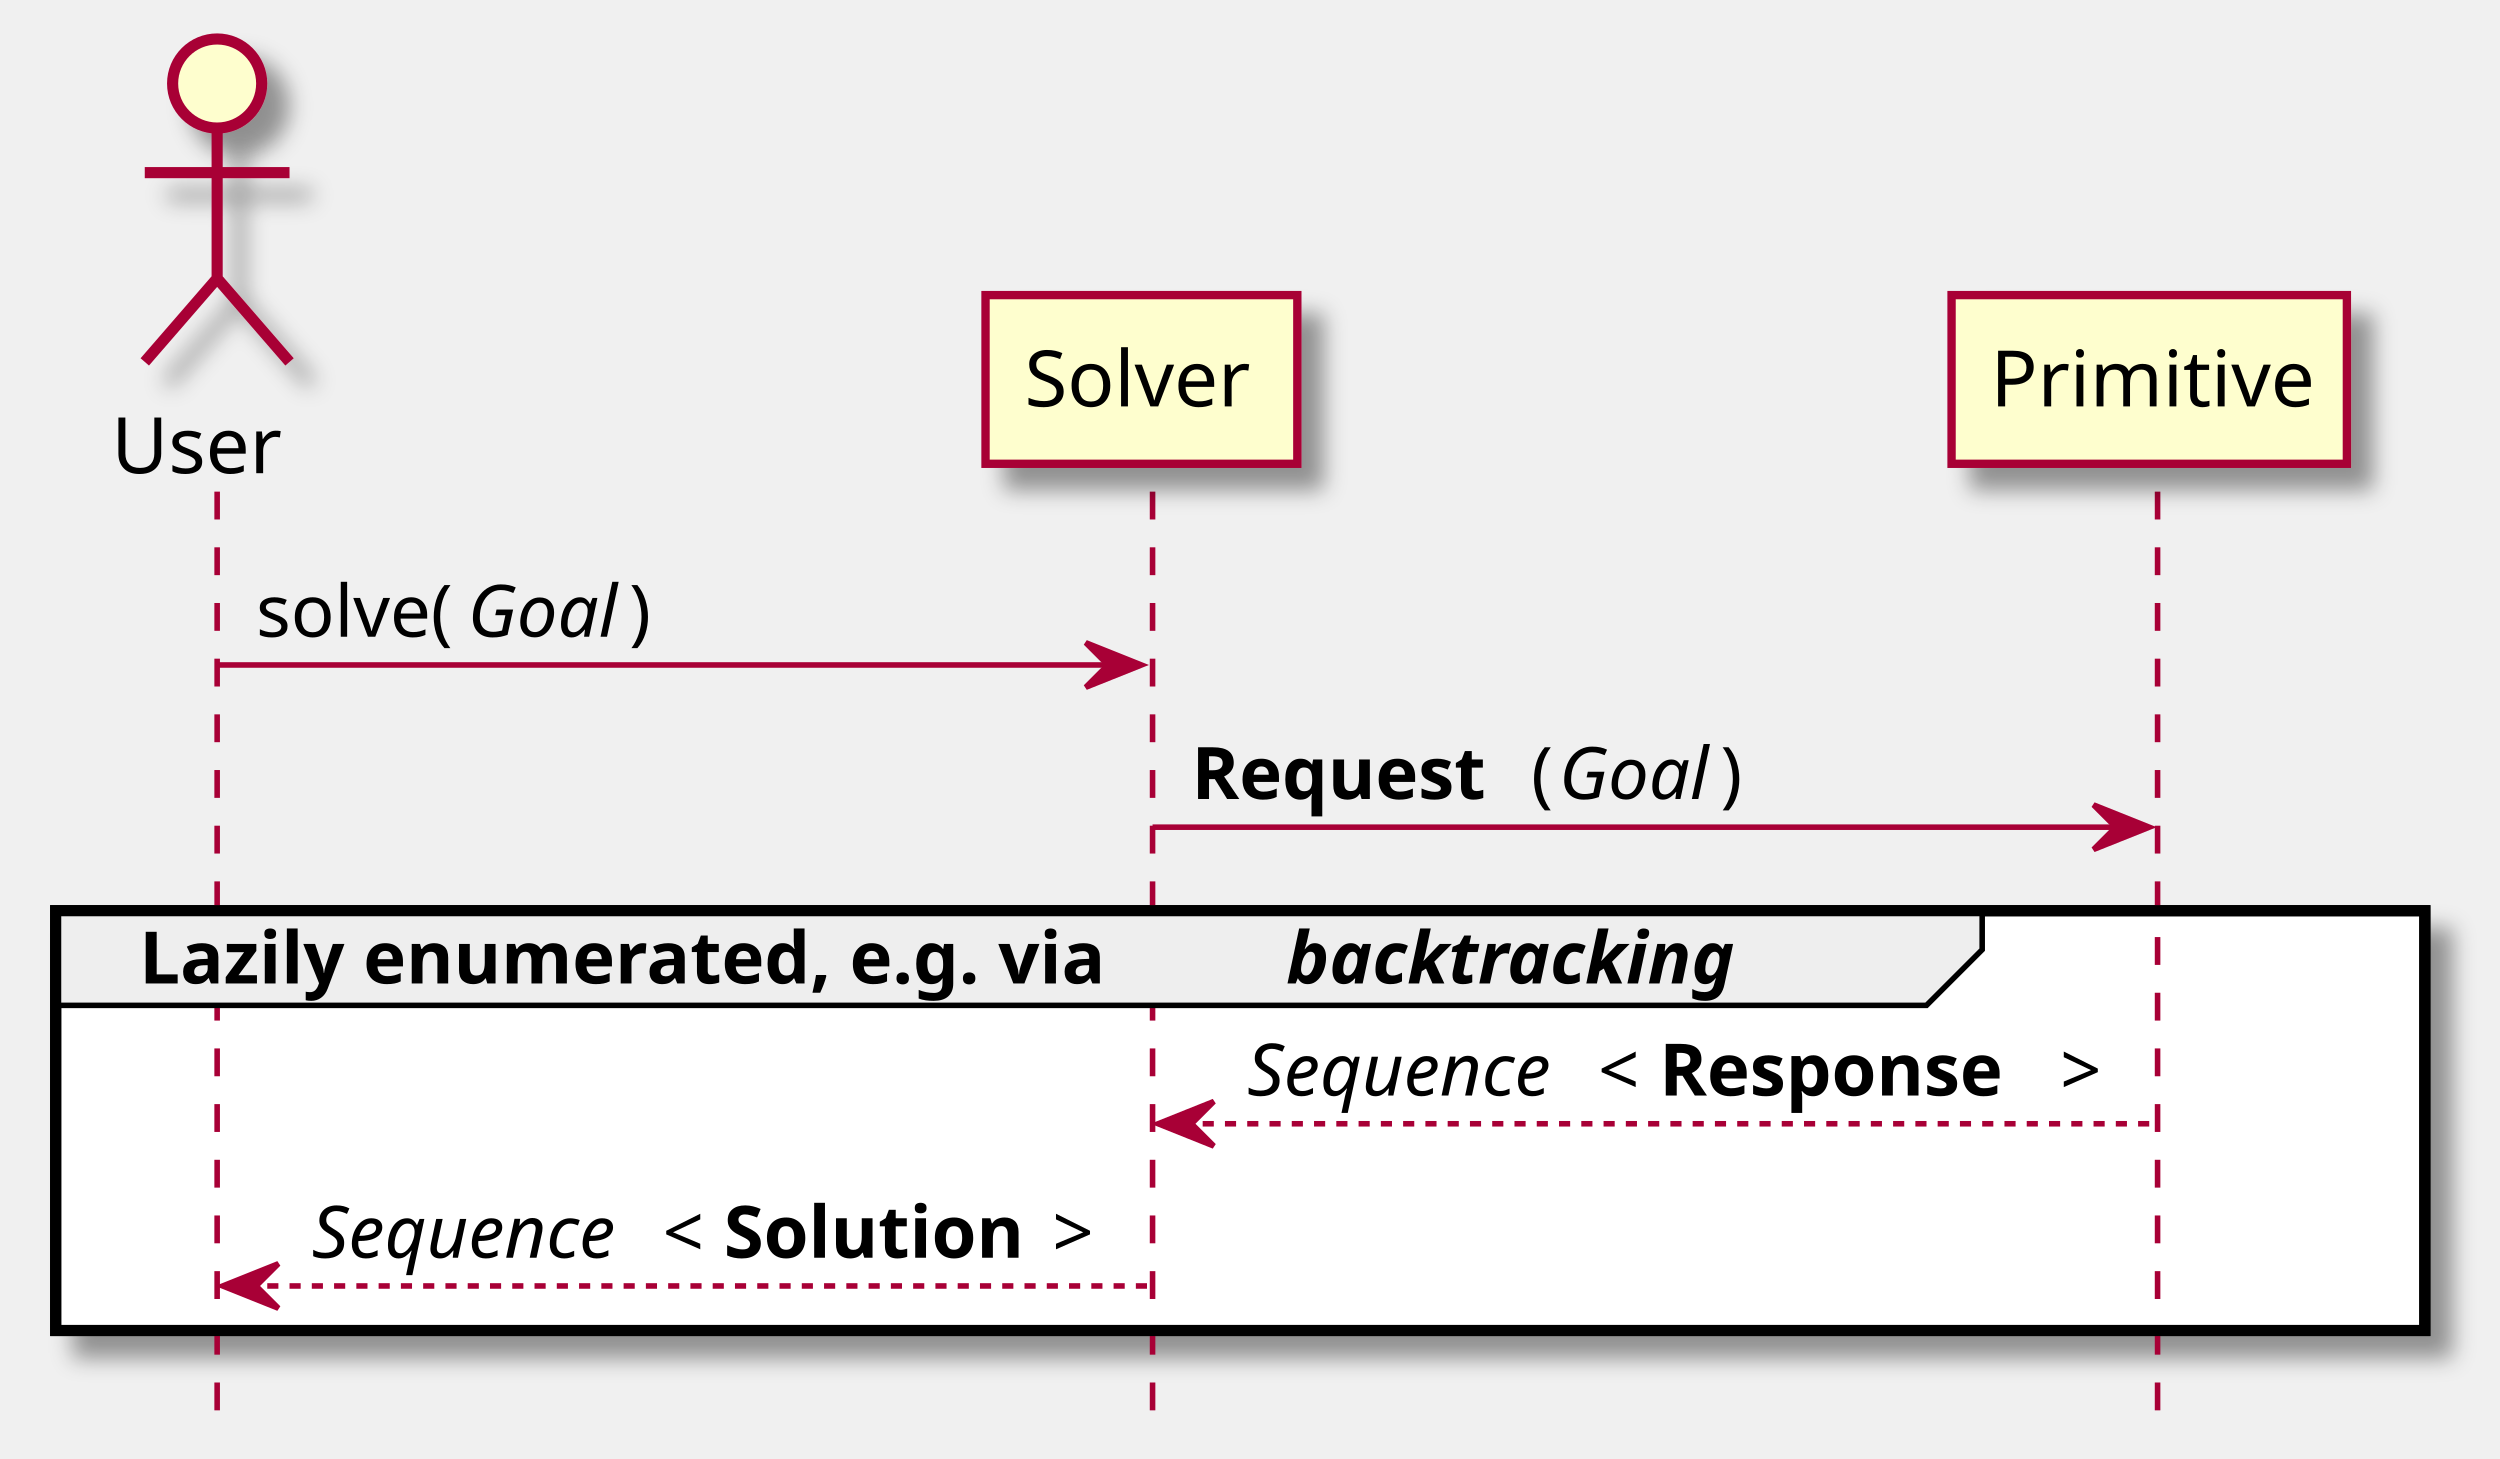
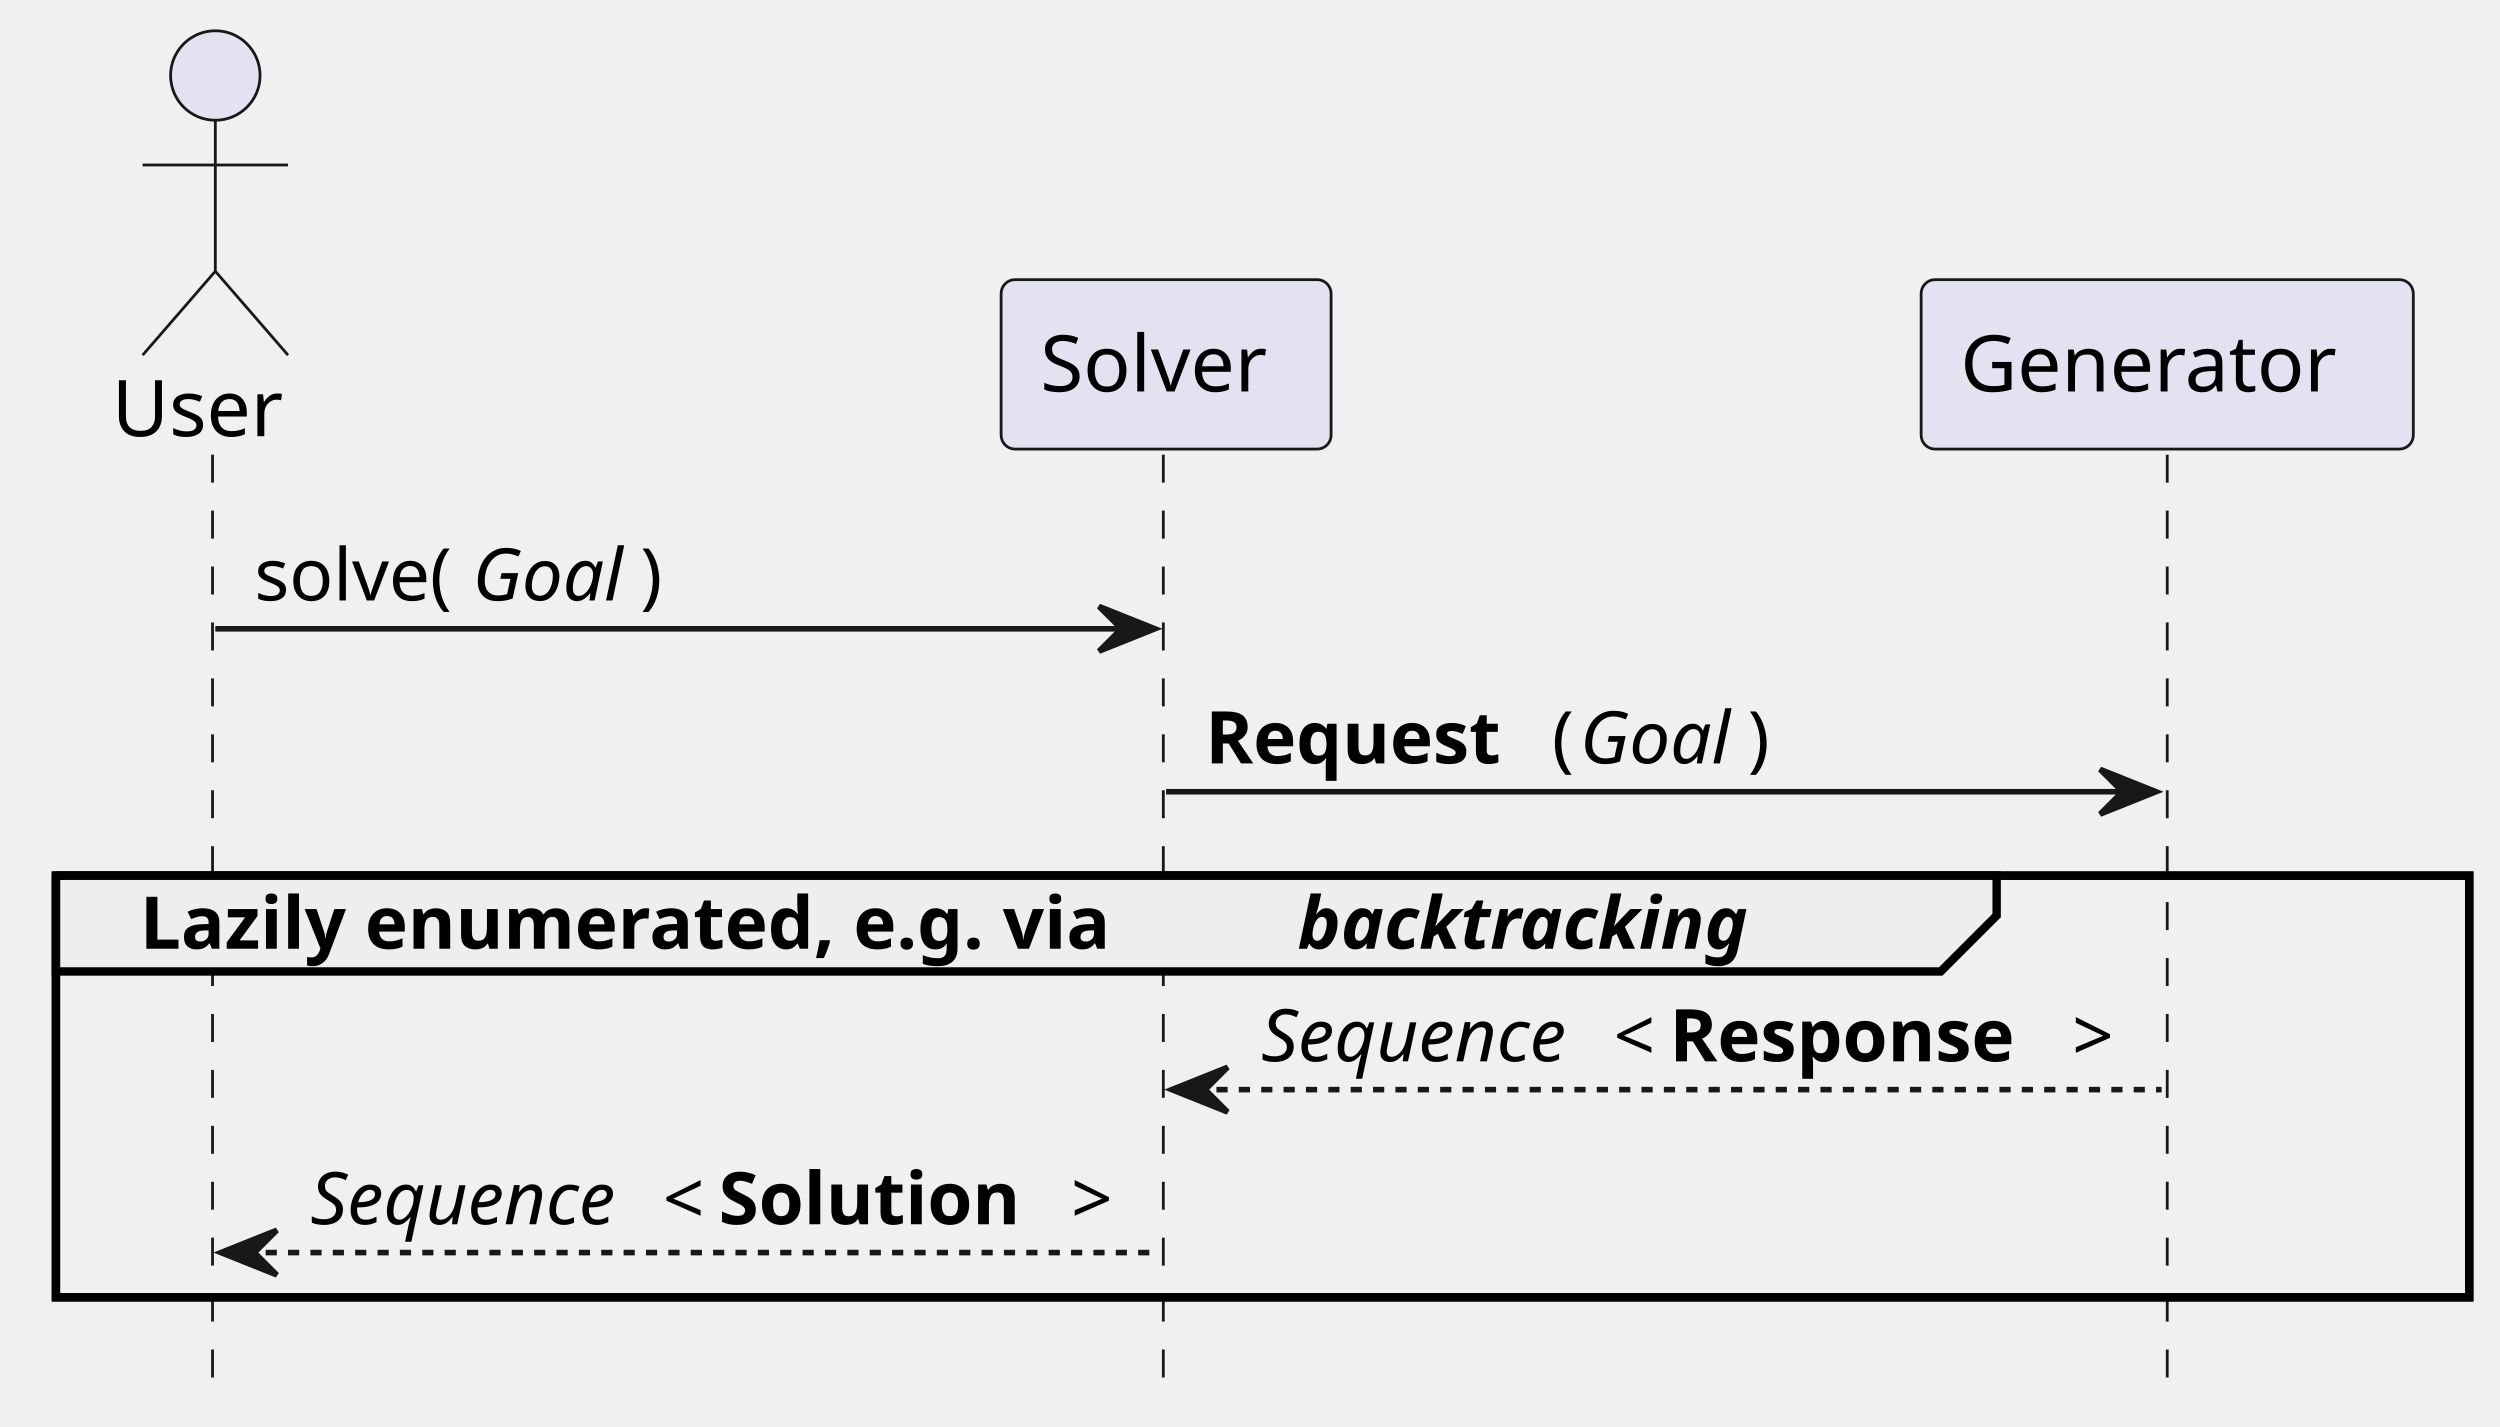
- <svg xmlns="http://www.w3.org/2000/svg" contentScriptType="application/ecmascript" contentStyleType="text/css" height="262px" preserveAspectRatio="none" style="width:449px;height:262px;" version="1.1" viewBox="0 0 449 262" width="449px" zoomAndPan="magnify">
-   <defs>
-     <filter height="300%" id="fa58cln74qbb" width="300%" x="-1" y="-1">
-       <feGaussianBlur result="blurOut" stdDeviation="2.0" />
-       <feColorMatrix in="blurOut" result="blurOut2" type="matrix" values="0 0 0 0 0 0 0 0 0 0 0 0 0 0 0 0 0 0 .4 0" />
-       <feOffset dx="4.0" dy="4.0" in="blurOut2" result="blurOut3" />
-       <feBlend in="SourceGraphic" in2="blurOut3" mode="normal" />
-     </filter>
-   </defs>
+ <svg xmlns="http://www.w3.org/2000/svg" contentStyleType="text/css" height="255px" preserveAspectRatio="none" style="width:447px;height:255px;background:#FFFFFF;" version="1.1" viewBox="0 0 447 255" width="447px" zoomAndPan="magnify">
+   <defs />
  <g>
-     <rect fill="#FFFFFF" filter="url(#fa58cln74qbb)" height="75.398" style="stroke:#000000;stroke-width:2.0;" width="425.5" x="10" y="163.562" />
-     <line style="stroke:#A80036;stroke-width:1.0;stroke-dasharray:5.0,5.0;" x1="39" x2="39" y1="88.297" y2="255.961" />
-     <line style="stroke:#A80036;stroke-width:1.0;stroke-dasharray:5.0,5.0;" x1="207" x2="207" y1="88.297" y2="255.961" />
-     <line style="stroke:#A80036;stroke-width:1.0;stroke-dasharray:5.0,5.0;" x1="387.5" x2="387.5" y1="88.297" y2="255.961" />
-     <text fill="#000000" font-family="sans-serif" font-size="14" lengthAdjust="spacing" textLength="32" x="20" y="84.995">User</text>
-     <ellipse cx="39" cy="15" fill="#FEFECE" filter="url(#fa58cln74qbb)" rx="8" ry="8" style="stroke:#A80036;stroke-width:2.0;" />
-     <path d="M39,23 L39,50 M26,31 L52,31 M39,50 L26,65 M39,50 L52,65 " fill="none" filter="url(#fa58cln74qbb)" style="stroke:#A80036;stroke-width:2.0;" />
-     <rect fill="#FEFECE" filter="url(#fa58cln74qbb)" height="30.297" style="stroke:#A80036;stroke-width:1.5;" width="56" x="177" y="53" />
-     <text fill="#000000" font-family="sans-serif" font-size="14" lengthAdjust="spacing" textLength="42" x="184" y="72.995">Solver</text>
-     <rect fill="#FEFECE" filter="url(#fa58cln74qbb)" height="30.297" style="stroke:#A80036;stroke-width:1.5;" width="71" x="350.5" y="53" />
-     <text fill="#000000" font-family="sans-serif" font-size="14" lengthAdjust="spacing" textLength="57" x="357.5" y="72.995">Primitive</text>
-     <polygon fill="#A80036" points="195,115.43,205,119.43,195,123.43,199,119.43" style="stroke:#A80036;stroke-width:1.0;" />
-     <line style="stroke:#A80036;stroke-width:1.0;" x1="39" x2="201" y1="119.43" y2="119.43" />
-     <text fill="#000000" font-family="sans-serif" font-size="13" lengthAdjust="spacing" textLength="38" x="46" y="114.364">solve(</text>
-     <text fill="#000000" font-family="sans-serif" font-size="13" font-style="italic" lengthAdjust="spacing" textLength="29" x="84" y="114.364">Goal</text>
-     <text fill="#000000" font-family="sans-serif" font-size="13" lengthAdjust="spacing" textLength="5" x="113" y="114.364">)</text>
-     <polygon fill="#A80036" points="376,144.562,386,148.562,376,152.562,380,148.562" style="stroke:#A80036;stroke-width:1.0;" />
-     <line style="stroke:#A80036;stroke-width:1.0;" x1="207" x2="382" y1="148.562" y2="148.562" />
-     <text fill="#000000" font-family="sans-serif" font-size="13" font-weight="bold" lengthAdjust="spacing" textLength="61" x="214" y="143.497">Request</text>
-     <text fill="#000000" font-family="sans-serif" font-size="13" lengthAdjust="spacing" textLength="5" x="275" y="143.497">(</text>
-     <text fill="#000000" font-family="sans-serif" font-size="13" font-style="italic" lengthAdjust="spacing" textLength="29" x="280" y="143.497">Goal</text>
-     <text fill="#000000" font-family="sans-serif" font-size="13" lengthAdjust="spacing" textLength="5" x="309" y="143.497">)</text>
-     <path d="M10,163.562 L356,163.562 L356,170.562 L346,180.562 L10,180.562 L10,163.562 " fill="#EEEEEE" style="stroke:#000000;stroke-width:1.0;" />
-     <rect fill="none" height="75.398" style="stroke:#000000;stroke-width:2.0;" width="425.5" x="10" y="163.562" />
-     <text fill="#000000" font-family="sans-serif" font-size="13" font-weight="bold" lengthAdjust="spacing" textLength="201" x="25" y="176.629">Lazily enumerated, e.g. via</text>
-     <text fill="#000000" font-family="sans-serif" font-size="13" font-style="italic" font-weight="bold" lengthAdjust="spacing" textLength="95" x="231" y="176.629">backtracking</text>
-     <polygon fill="#A80036" points="218,197.828,208,201.828,218,205.828,214,201.828" style="stroke:#A80036;stroke-width:1.0;" />
-     <line style="stroke:#A80036;stroke-width:1.0;stroke-dasharray:2.0,2.0;" x1="212" x2="387" y1="201.828" y2="201.828" />
-     <text fill="#000000" font-family="sans-serif" font-size="13" font-style="italic" lengthAdjust="spacing" textLength="63" x="224" y="196.762">Sequence</text>
-     <text fill="#000000" font-family="sans-serif" font-size="13" lengthAdjust="spacing" textLength="11" x="287" y="196.762">&lt;</text>
-     <text fill="#000000" font-family="sans-serif" font-size="13" font-weight="bold" lengthAdjust="spacing" textLength="72" x="298" y="196.762">Response</text>
-     <text fill="#000000" font-family="sans-serif" font-size="13" lengthAdjust="spacing" textLength="11" x="370" y="196.762">&gt;</text>
-     <polygon fill="#A80036" points="50,226.961,40,230.961,50,234.961,46,230.961" style="stroke:#A80036;stroke-width:1.0;" />
-     <line style="stroke:#A80036;stroke-width:1.0;stroke-dasharray:2.0,2.0;" x1="44" x2="206" y1="230.961" y2="230.961" />
-     <text fill="#000000" font-family="sans-serif" font-size="13" font-style="italic" lengthAdjust="spacing" textLength="63" x="56" y="225.895">Sequence</text>
-     <text fill="#000000" font-family="sans-serif" font-size="13" lengthAdjust="spacing" textLength="11" x="119" y="225.895">&lt;</text>
-     <text fill="#000000" font-family="sans-serif" font-size="13" font-weight="bold" lengthAdjust="spacing" textLength="59" x="130" y="225.895">Solution</text>
-     <text fill="#000000" font-family="sans-serif" font-size="13" lengthAdjust="spacing" textLength="11" x="189" y="225.895">&gt;</text>
+     <rect height="75.398" style="stroke:#000000;stroke-width:1.5;fill:none;" width="431.5" x="10" y="156.562" />
+     <line style="stroke:#181818;stroke-width:0.5;fill:none;stroke-dasharray:5.0,5.0;" x1="38" x2="38" y1="81.297" y2="248.961" />
+     <line style="stroke:#181818;stroke-width:0.5;fill:none;stroke-dasharray:5.0,5.0;" x1="208" x2="208" y1="81.297" y2="248.961" />
+     <line style="stroke:#181818;stroke-width:0.5;fill:none;stroke-dasharray:5.0,5.0;" x1="387.5" x2="387.5" y1="81.297" y2="248.961" />
+     <text fill="#000000" font-family="sans-serif" font-size="14" lengthAdjust="spacing" textLength="31" x="20" y="77.995">User</text>
+     <ellipse cx="38.5" cy="13.5" fill="#E2E2F0" rx="8" ry="8" style="stroke:#181818;stroke-width:0.5;" />
+     <path d="M38.5,21.5 L38.5,48.5 M25.5,29.5 L51.5,29.5 M38.5,48.5 L25.5,63.5 M38.5,48.5 L51.5,63.5 " fill="none" style="stroke:#181818;stroke-width:0.5;" />
+     <rect fill="#E2E2F0" height="30.297" rx="2.5" ry="2.5" style="stroke:#181818;stroke-width:0.5;" width="59" x="179" y="50" />
+     <text fill="#000000" font-family="sans-serif" font-size="14" lengthAdjust="spacing" textLength="45" x="186" y="69.995">Solver</text>
+     <rect fill="#E2E2F0" height="30.297" rx="2.5" ry="2.5" style="stroke:#181818;stroke-width:0.5;" width="88" x="343.5" y="50" />
+     <text fill="#000000" font-family="sans-serif" font-size="14" lengthAdjust="spacing" textLength="74" x="350.5" y="69.995">Generator</text>
+     <polygon fill="#181818" points="196.5,108.43,206.5,112.43,196.5,116.43,200.5,112.43" style="stroke:#181818;stroke-width:1.0;" />
+     <line style="stroke:#181818;stroke-width:1.0;" x1="38.5" x2="202.5" y1="112.43" y2="112.43" />
+     <text fill="#000000" font-family="sans-serif" font-size="13" lengthAdjust="spacing" textLength="39" x="45.5" y="107.364">solve(</text>
+     <text fill="#000000" font-family="sans-serif" font-size="13" font-style="italic" lengthAdjust="spacing" textLength="30" x="84.5" y="107.364">Goal</text>
+     <text fill="#000000" font-family="sans-serif" font-size="13" lengthAdjust="spacing" textLength="5" x="114.5" y="107.364">)</text>
+     <polygon fill="#181818" points="375.5,137.562,385.5,141.562,375.5,145.562,379.5,141.562" style="stroke:#181818;stroke-width:1.0;" />
+     <line style="stroke:#181818;stroke-width:1.0;" x1="208.5" x2="381.5" y1="141.562" y2="141.562" />
+     <text fill="#000000" font-family="sans-serif" font-size="13" font-weight="bold" lengthAdjust="spacing" textLength="62" x="215.5" y="136.497">Request</text>
+     <text fill="#000000" font-family="sans-serif" font-size="13" lengthAdjust="spacing" textLength="5" x="277.5" y="136.497">(</text>
+     <text fill="#000000" font-family="sans-serif" font-size="13" font-style="italic" lengthAdjust="spacing" textLength="30" x="282.5" y="136.497">Goal</text>
+     <text fill="#000000" font-family="sans-serif" font-size="13" lengthAdjust="spacing" textLength="5" x="312.5" y="136.497">)</text>
+     <path d="M10,156.562 L357,156.562 L357,163.695 L347,173.695 L10,173.695 L10,156.562 " fill="#EEEEEE" style="stroke:#000000;stroke-width:1.5;" />
+     <rect fill="none" height="75.398" style="stroke:#000000;stroke-width:1.5;" width="431.5" x="10" y="156.562" />
+     <text fill="#000000" font-family="sans-serif" font-size="13" font-weight="bold" lengthAdjust="spacing" textLength="202" x="25" y="169.629">Lazily enumerated, e.g. via</text>
+     <text fill="#000000" font-family="sans-serif" font-size="13" font-style="italic" font-weight="bold" lengthAdjust="spacing" textLength="95" x="232" y="169.629">backtracking</text>
+     <polygon fill="#181818" points="219.5,190.828,209.5,194.828,219.5,198.828,215.5,194.828" style="stroke:#181818;stroke-width:1.0;" />
+     <line style="stroke:#181818;stroke-width:1.0;stroke-dasharray:2.0,2.0;" x1="213.5" x2="386.5" y1="194.828" y2="194.828" />
+     <text fill="#000000" font-family="sans-serif" font-size="13" font-style="italic" lengthAdjust="spacing" textLength="63" x="225.5" y="189.762">Sequence</text>
+     <text fill="#000000" font-family="sans-serif" font-size="13" lengthAdjust="spacing" textLength="10" x="288.5" y="189.762">&lt;</text>
+     <text fill="#000000" font-family="sans-serif" font-size="13" font-weight="bold" lengthAdjust="spacing" textLength="72" x="298.5" y="189.762">Response</text>
+     <text fill="#000000" font-family="sans-serif" font-size="13" lengthAdjust="spacing" textLength="10" x="370.5" y="189.762">&gt;</text>
+     <polygon fill="#181818" points="49.5,219.961,39.5,223.961,49.5,227.961,45.5,223.961" style="stroke:#181818;stroke-width:1.0;" />
+     <line style="stroke:#181818;stroke-width:1.0;stroke-dasharray:2.0,2.0;" x1="43.5" x2="207.5" y1="223.961" y2="223.961" />
+     <text fill="#000000" font-family="sans-serif" font-size="13" font-style="italic" lengthAdjust="spacing" textLength="63" x="55.5" y="218.895">Sequence</text>
+     <text fill="#000000" font-family="sans-serif" font-size="13" lengthAdjust="spacing" textLength="10" x="118.5" y="218.895">&lt;</text>
+     <text fill="#000000" font-family="sans-serif" font-size="13" font-weight="bold" lengthAdjust="spacing" textLength="63" x="128.5" y="218.895">Solution</text>
+     <text fill="#000000" font-family="sans-serif" font-size="13" lengthAdjust="spacing" textLength="10" x="191.5" y="218.895">&gt;</text>
  </g>
</svg>
